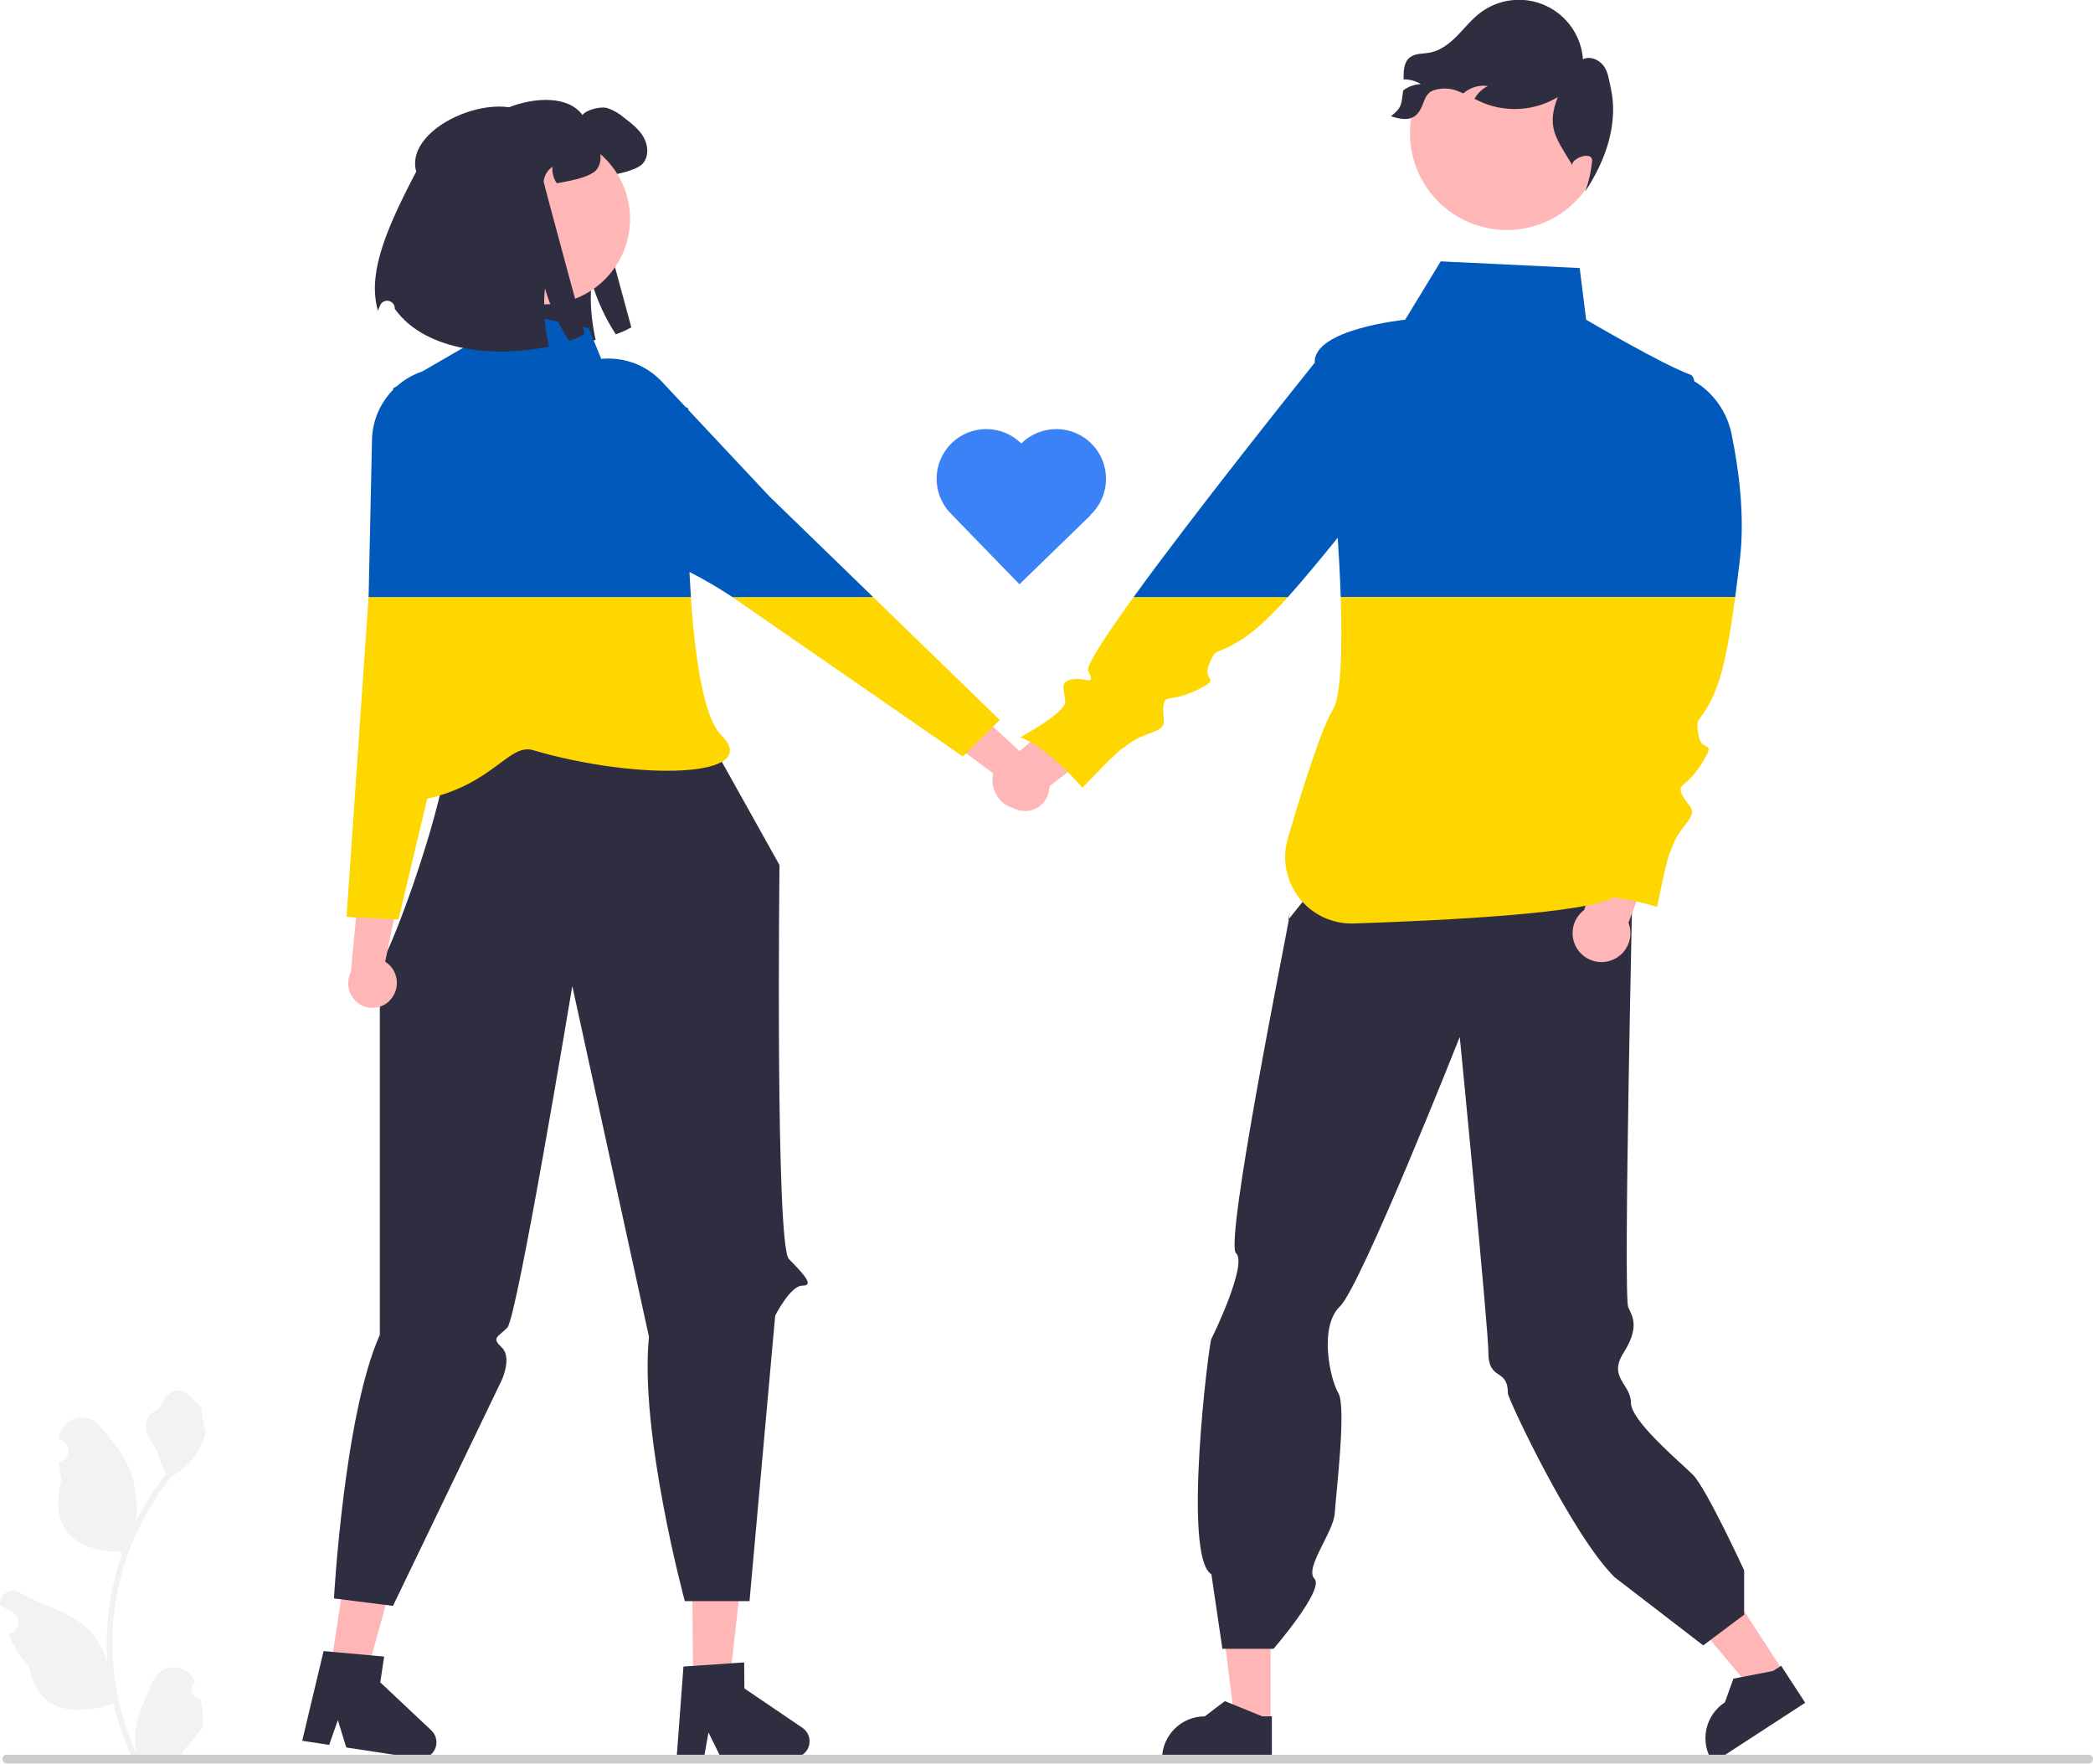
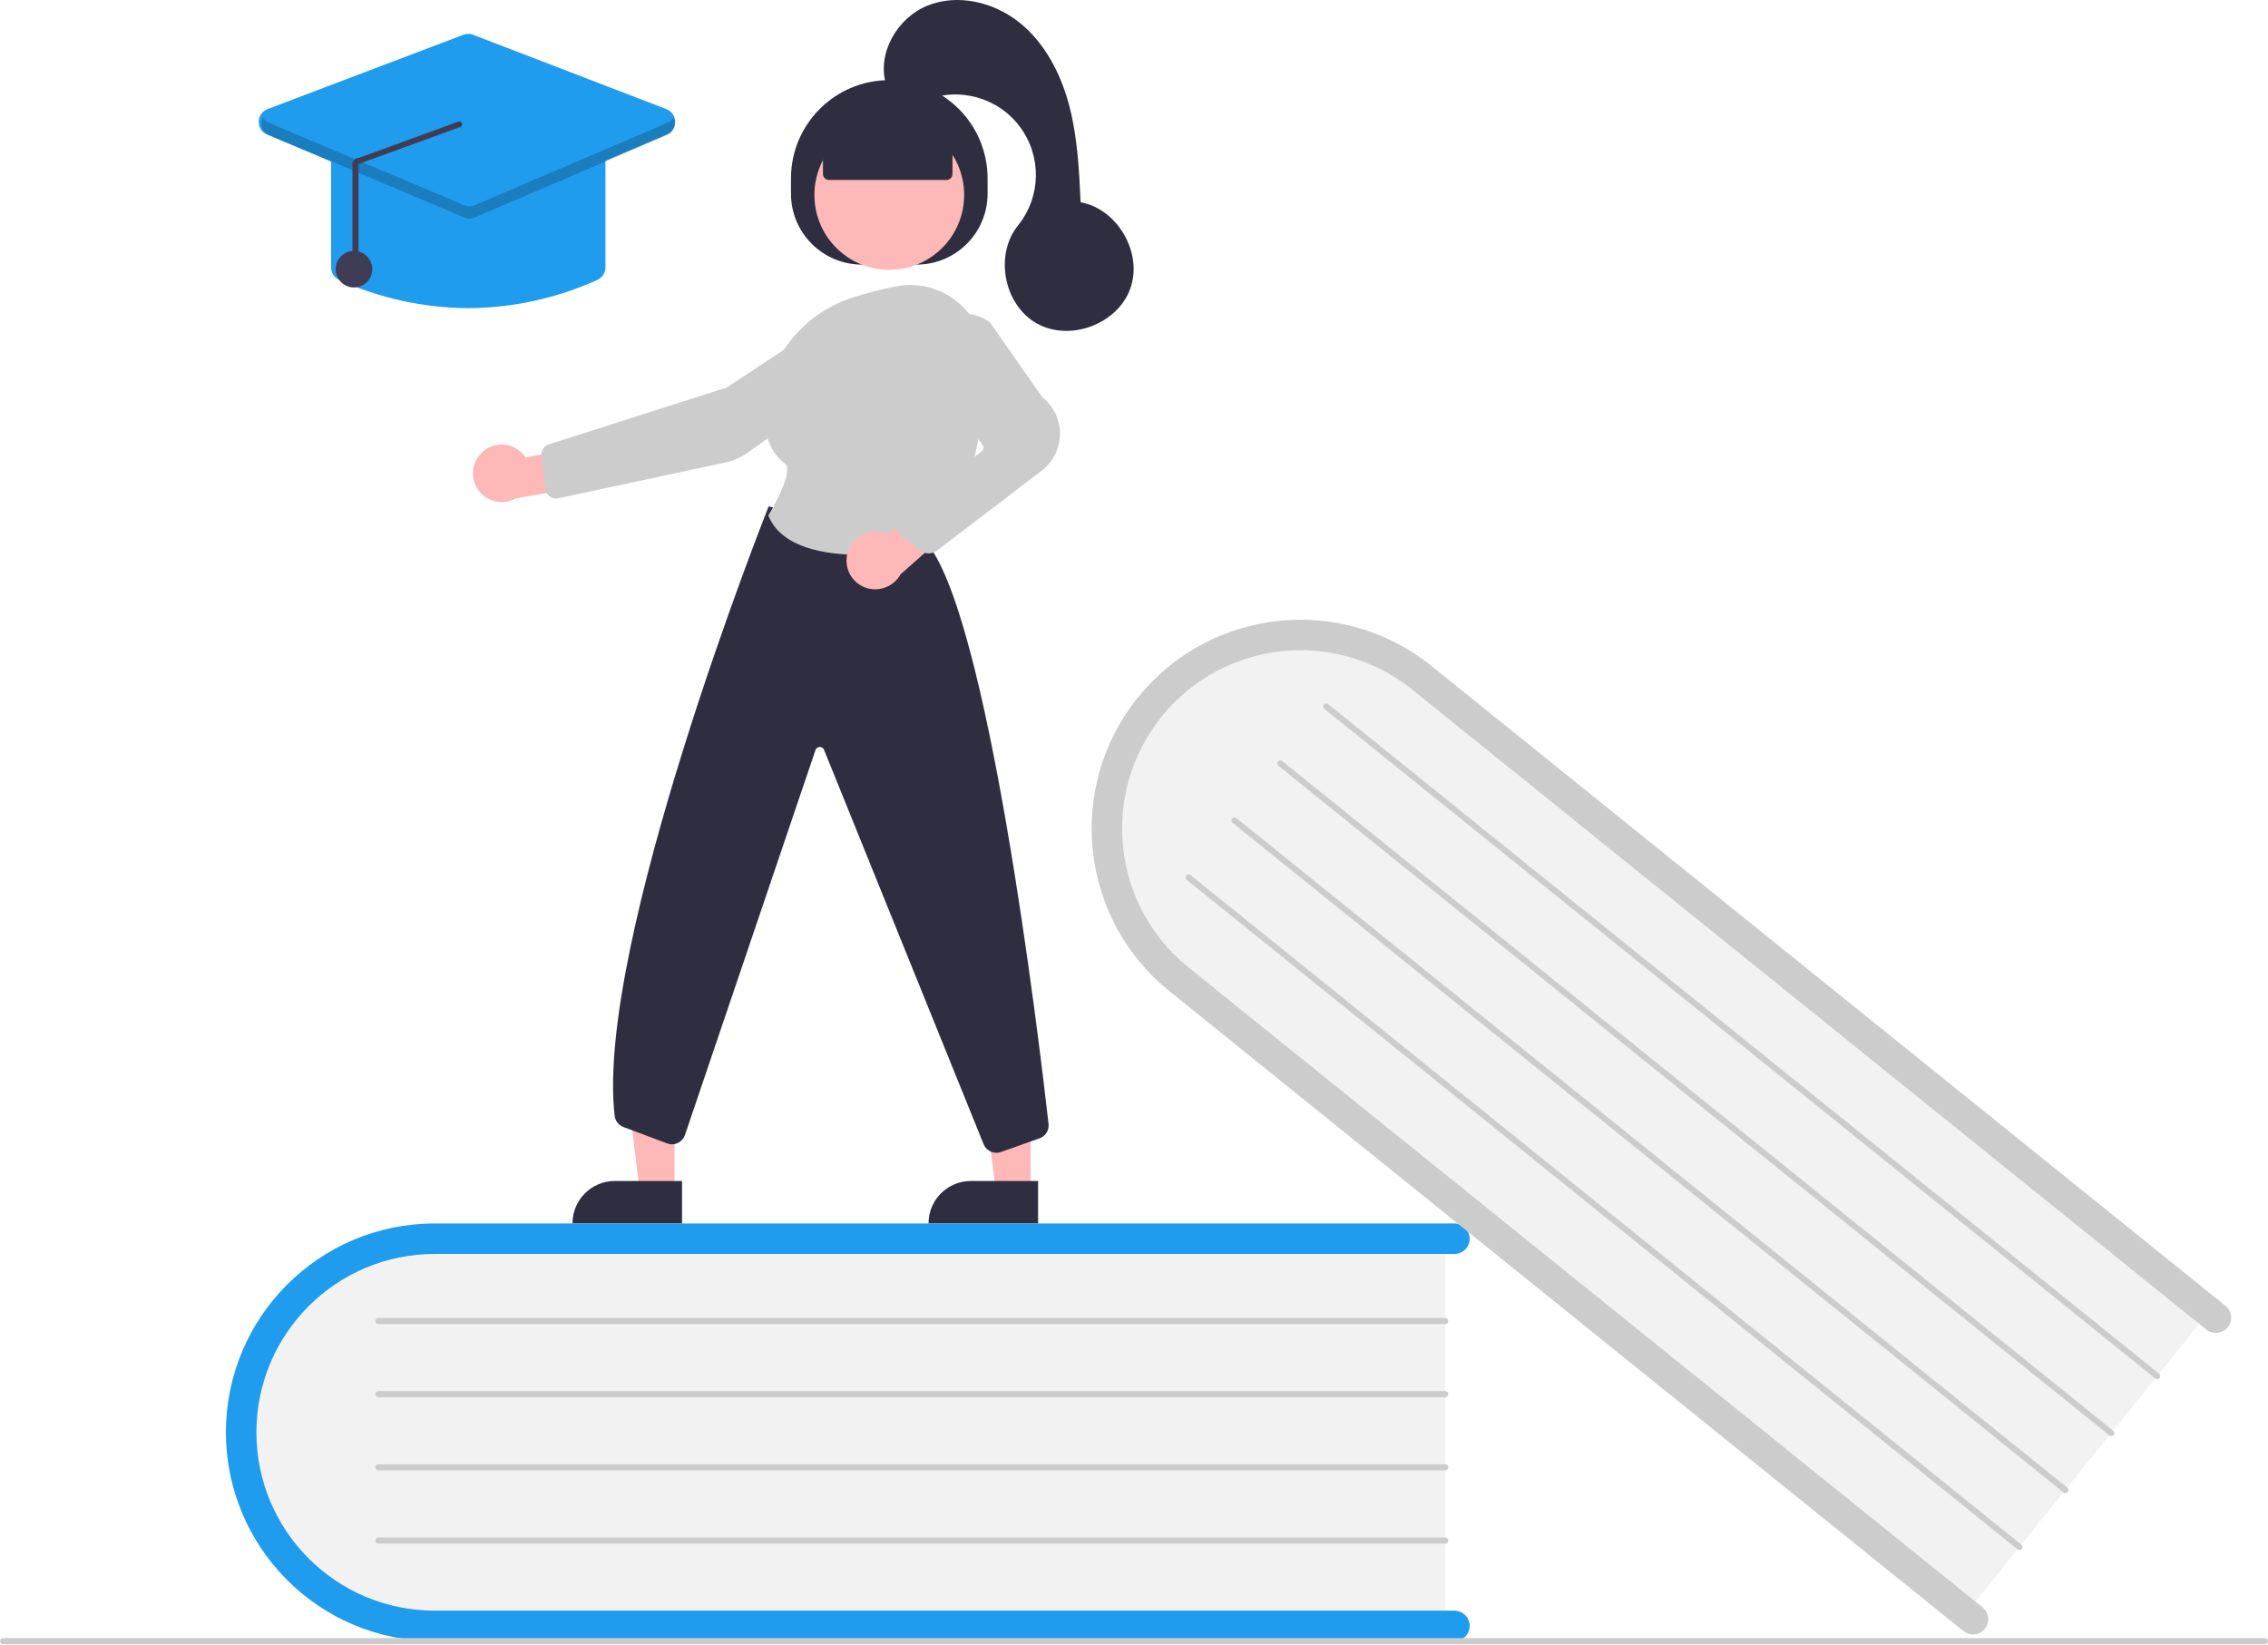
- <svg xmlns="http://www.w3.org/2000/svg" data-name="Layer 1" width="567.338" height="478.016" viewBox="0 0 567.338 478.016">
-   <path d="M441.806,255.712c-3.529-12.867,24.936-23.901,32.41-13.539,1.039-1.473,4.881-2.368,6.643-1.916a13.744,13.744,0,0,1,4.691,2.675c1.988,1.527,4.049,3.109,5.269,5.305,1.229,2.187,1.419,5.17-.235,7.068-1.311,1.509-5.179,2.485-7.149,2.883-1.374.28-2.531.506-3.525.669a6.739,6.739,0,0,1-1.175-4.456,5.47,5.47,0,0,0-2.386,4.013c-.027.334,11.108,41.304,11.108,41.304a24.287,24.287,0,0,1-4.203,1.889,52.848,52.848,0,0,1-6.553-14.28,45.762,45.762,0,0,0,.127,10.168,55.948,55.948,0,0,0,.958,5.631c-13.232,2.856-33.133,1.916-41.792-10.231l-.004-.151a2.067,2.067,0,0,0-3.993-.721c-.21.536-.403 1-.576,1.369C428.9,284.371,432.163,273.932,441.806,255.712Z" transform="translate(-316.3312 -210.9919)" fill="#2f2e41" />
-   <polygon points="187.875 456.283 197.734 456.2 202.098 417.287 187.548 417.41 187.875 456.283" fill="#ffb6b6" />
-   <path d="M533.853,679.343,518.108,668.663l-.059-7.055-3.386.227-10.496.724-2.573.171-1.868,24.935,7.396-.067,1.26-6.991,3.431,6.956,19.601-.164a4.408,4.408,0,0,0,2.439-8.055Z" transform="translate(-316.3312 -210.9919)" fill="#2f2e41" />
-   <polygon points="89.571 452.439 99.318 453.92 109.798 416.192 95.412 414.006 89.571 452.439" fill="#ffb6b6" />
-   <path d="M433.261,680.048l-13.853-13.042,1.06-6.975-3.379-.313-10.477-.95-2.568-.239-5.798,24.323,7.313,1.107,2.353-6.703,2.285,7.412,19.379,2.947a4.408,4.408,0,0,0,3.685-7.566Z" transform="translate(-316.3312 -210.9919)" fill="#2f2e41" />
-   <path d="M499.672,395.413l27.953,50.064s-1.166,102.965,2.549,106.784,7.078,7.244,3.715,7.213-7.434,8.153-7.434,8.153l-6.957,77.364h-17.543s-12.344-45.623-9.713-71.64l-20.782-95.077S456.528,568.188,453.837,570.879s-4.314,2.672-1.484,5.372,0,8.808,0,8.808l-29.498,61.221-16-2.018s2.774-49.979,12.433-71.435V471.432c-.728,8.693,33.303-79.296,12.493-72.691C438.365,396.651,499.672,395.413,499.672,395.413Z" transform="translate(-316.3312 -210.9919)" fill="#2f2e41" />
-   <path d="M422.318,481.805a6.821,6.821,0,0,0-.702-9.488,6.544,6.544,0,0,0-.876-.634l4.751-23.317-10.984-6.574-3.055,32.646a6.802,6.802,0,0,0,1.568,8.155,6.51,6.51,0,0,0,9.183-.651Q422.262,481.874,422.318,481.805Z" transform="translate(-316.3312 -210.9919)" fill="#ffb6b6" />
-   <path d="M593.233,430.754a6.821,6.821,0,0,1-5.816-7.529,6.543,6.543,0,0,1,.228-1.057l-19.113-14.177,3.782-12.229,24.082,22.251a6.802,6.802,0,0,1,4.281,7.116,6.51,6.51,0,0,1-7.268,5.651Q593.321,430.767,593.233,430.754Z" transform="translate(-316.3312 -210.9919)" fill="#ffb6b6" />
-   <circle cx="147.594" cy="59.322" r="23.183" fill="#ffb6b6" />
-   <path d="M437.826,245.399" transform="translate(-316.3312 -210.9919)" fill="#2f2e41" />
-   <polygon points="483.533 453.271 475.415 458.549 451.193 429.75 463.174 421.96 483.533 453.271" fill="#ffb6b6" />
-   <path d="M805.657,672.546,780.694,688.777l-.205-.316a11.59,11.59,0,0,1,3.398-16.034l.001-0,2.31-6.424,10.757-2.072,2.179-1.417Z" transform="translate(-316.3312 -210.9919)" fill="#2f2e41" />
-   <polygon points="344.417 467.102 334.734 467.101 330.128 429.753 344.419 429.754 344.417 467.102" fill="#ffb6b6" />
-   <path d="M661.089,688.195l-29.776-.001v-.377a11.59,11.59,0,0,1,11.59-11.589h.001l5.439-4.126,10.148,4.127,2.599 0Z" transform="translate(-316.3312 -210.9919)" fill="#2f2e41" />
-   <path d="M760.974,447.632l-86.829,1.909-8.607,10.758s.744-3.793.082.373-17.414,87.23-14.247,90.016-6.004,22.02-6.678,23.193-7.933,59.07,0,63.831l2.98,20.209h13.866s13.891-16.075,11.095-18.989,5.2-12.604,5.505-17.8,3.225-28.764.963-32.542-5.319-17.96.418-23.458,32.498-73.057,32.498-73.057,7.776,79.202,7.758,85.421c-.024,8.088,5.287,4.085,5.287,11.185,0,1.434,17.294,38.303,28.916,49.827l24.035,18.488,11.093-8.32v-12.018s-10.28-22.298-13.866-25.884-16.827-14.563-16.827-19.584-6.233-6.77-2.041-13.426,2.758-9.525,1.324-12.394,1.286-120.415,1.286-120.415Z" transform="translate(-316.3312 -210.9919)" fill="#2f2e41" />
-   <circle cx="408.437" cy="36.107" r="26.238" fill="#ffb6b6" />
-   <path d="M745.729,457.66l7.386-22.233,13.289,2.447-8.645,23.228a7.843,7.843,0,1,1-12.03-3.442Z" transform="translate(-316.3312 -210.9919)" fill="#ffb6b6" />
-   <path d="M592.555,414.694l18.096-14.878,9.942,9.152L600.901,424.017a7.843,7.843,0,1,1-8.346-9.323Z" transform="translate(-316.3312 -210.9919)" fill="#ffb6b6" />
-   <path d="M693.353,242.509c2.829.878,5.556,1.396,7.395-.924s1.359-4.973,4.095-6.092a9.679,9.679,0,0,1,6.989.324c.398.148.786.314,1.165.481.213-.185.425-.36.656-.527a8.337,8.337,0,0,1,6-1.461,8.18,8.18,0,0,0-3.633,3.467c.758.379,1.525.758,2.302,1.082a22.697,22.697,0,0,0,20.254-1.535c-3.032,7.987-.675,10.834,3.772,18.128l.176.425c-.444-1.913,5.371-4.123,5.371-1.35a33.125,33.125,0,0,1-1.849,8.32c5.704-8.588,9.069-18.636,6.859-28.278-.471-2.024-.684-4.197-1.969-5.842-1.285-1.636-3.651-2.598-5.519-1.673a17.396,17.396,0,0,0-27.992-12.48c-2.311,1.784-4.132,4.123-6.194,6.203s-4.502,3.975-7.386,4.493c-1.83.324-3.892.129-5.352,1.285-1.692,1.34-1.71,3.698-1.701,5.963a8.327,8.327,0,0,1,4.687,1.285,8.148,8.148,0,0,0-4.733,1.664.508.508,0,0,0-.074.055C696.172,239.328,696.375,240.133,693.353,242.509Z" transform="translate(-316.3312 -210.9919)" fill="#2f2e41" />
-   <path d="M370.59,671.321a2.269,2.269,0,0,1-1.645-3.933l.155-.618q-.031-.074-.062-.148a6.094,6.094,0,0,0-11.241.042c-1.839,4.428-4.179,8.864-4.756,13.546a18.029,18.029,0,0,0,.316,6.2,72.281,72.281,0,0,1-6.575-30.021,69.764,69.764,0,0,1,.433-7.783q.358-3.178.995-6.31a73.119,73.119,0,0,1,14.5-30.99,19.459,19.459,0,0,0,8.093-8.397,14.843,14.843,0,0,0,1.35-4.056c-.394.052-1.486-5.949-1.188-6.317-.549-.833-1.532-1.247-2.131-2.06-2.982-4.043-7.091-3.337-9.236,2.157-4.582,2.313-4.627,6.148-1.815,9.837,1.789,2.347,2.035,5.522,3.604,8.035-.162.207-.329.407-.491.614a73.591,73.591,0,0,0-7.681,12.169,30.592,30.592,0,0,0-1.826-14.21c-1.748-4.217-5.025-7.769-7.91-11.415a6.279,6.279,0,0,0-11.184,3.083q-.009.081-.017.161.643.363,1.259.77a3.078,3.078,0,0,1-1.241,5.602l-.063.01a30.626,30.626,0,0,0,.807,4.579c-3.702,14.316,4.29,19.53,15.701,19.764.252.129.497.258.749.381a75.115,75.115,0,0,0-4.043,19.028,71.243,71.243,0,0,0,.052,11.503l-.019-.136a18.826,18.826,0,0,0-6.427-10.87c-4.946-4.063-11.933-5.559-17.268-8.824a3.533,3.533,0,0,0-5.411,3.437l.022.143a20.677,20.677,0,0,1,2.319,1.117q.643.363,1.259.77a3.078,3.078,0,0,1-1.241,5.602l-.063.01c-.045.006-.084.013-.129.019a30.654,30.654,0,0,0,5.639,8.829c2.315,12.497,12.256,13.683,22.89,10.044h.006a75.093,75.093,0,0,0,5.044,14.726h18.02c.065-.2.123-.407.181-.607a20.474,20.474,0,0,1-4.986-.297c1.337-1.641,2.674-3.294,4.011-4.935a1.121,1.121,0,0,0,.084-.097c.678-.84,1.363-1.673,2.041-2.512l0-.001a29.99,29.99,0,0,0-.879-7.64Z" transform="translate(-316.3312 -210.9919)" fill="#f2f2f2" />
-   <path d="M316.999,687.818a1.186,1.186,0,0,0,1.19,1.19h564.29a1.19,1.19,0,1,0,0-2.38h-564.29A1.187,1.187,0,0,0,316.999,687.818Z" transform="translate(-316.3312 -210.9919)" fill="#ccc" />
-   <path d="M503.213,366.022c.111,2.279.242,4.56.394,6.82h11.261l-.161-.111A121.192,121.192,0,0,0,503.213,366.022Z" transform="translate(-316.3312 -210.9919)" fill="none" />
-   <path d="M410.267,459.537l14.065.698,7.806-32.744c17.946-4.035,22.203-15.069,28.655-13.17,28.622,8.426,62.638,7.533,51.062-4.042-4.746-4.746-7.11-20.5-8.248-37.437h-87.366Z" transform="translate(-316.3312 -210.9919)" fill="#fed701" />
-   <polygon points="198.537 161.851 260.993 205.057 270.992 195.141 236.689 161.851 198.537 161.851" fill="#fed701" />
-   <path d="M524.86,345.514,502.855,322.038c.007-.246.012-.386.012-.386l-.671-.317-6.401-6.829a19.867,19.867,0,0,0-14.211-6.326,20.389,20.389,0,0,0-2.273.092l-3.397-8.322-28.416-6.028-5.642,11.357-11.017,6.378a19.901,19.901,0,0,0-6.907,3.999l-1.076.623.08.327a19.838,19.838,0,0,0-5.77,13.604l-.914,42.49-.01.142h87.366c-.152-2.26-.283-4.541-.394-6.82a121.192,121.192,0,0,1,11.495,6.709l.161.111h38.152Z" transform="translate(-316.3312 -210.9919)" fill="#015abb" />
-   <path d="M611.318,392.877c2.271,4.488-.919,1.46-4.488,2.271-3.569.811-1.839,2.92-1.758,6.029s-12.194,9.652-12.194,9.652c7.489,2.677,16.87,13.681,16.87,13.681s9.085-9.571,10.734-10.571c1.649-1,2.569-2.46,7.787-4.272,5.218-1.811,3.028-3.19,3.407-7.029.379-3.839,1.649-1,8.976-4.542s1.379-2.19,3.407-7.029c2.028-4.84,1.379-2.19,7.976-6.191,3.965-2.405,7.904-5.937,13.384-12.033H623.607C615.895,383.496,610.644,391.544,611.318,392.877Z" transform="translate(-316.3312 -210.9919)" fill="#fed701" />
-   <path d="M787.938,362.778c1.465-12.211-.388-25.251-2.272-34.267a21.716,21.716,0,0,0-10.058-14.167c-.191-.979-.531-1.606-1.052-1.791-7.458-2.651-28.277-14.899-28.277-14.899l-1.745-14.006L706.86,281.837l-9.64,15.816s-24.972,2.51-24.509,11.652c-6.048,7.543-32.968,41.249-49.104,63.538h41.813c3.637-4.046,7.953-9.219,13.41-15.949.037-.046.072-.093.109-.139.367,5.456.649,10.914.817,16.088H786.67C787.076,369.808,787.494,366.474,787.938,362.778Z" transform="translate(-316.3312 -210.9919)" fill="#015abb" />
-   <path d="M786.67,372.843H679.756c.477,14.703.022,27.101-2.118,30.515-3.004,4.792-8.089,20.829-12.222,34.91a17.995,17.995,0,0,0,17.859,23.046c25.642-.845,63.164-2.802,70.477-7.093a81.014,81.014,0,0,1,11.758,2.584s2.588-12.94,3.45-14.665c.863-1.725.863-3.45,4.313-7.764,3.451-4.313.863-4.313-.863-7.764-1.725-3.45.863-1.725,5.176-8.626,4.313-6.901,0-2.588-.863-7.764-.863-5.176,0-2.588,3.451-9.489C783.033,395.016,784.708,387.513,786.67,372.843Z" transform="translate(-316.3312 -210.9919)" fill="#fed701" />
-   <path d="M429.153,257.519c-3.529-12.867,24.936-23.901,32.41-13.539,1.039-1.473,4.881-2.368,6.643-1.916a13.744,13.744,0,0,1,4.691,2.675c1.988,1.527,4.049,3.109,5.269,5.305,1.229,2.187,1.419,5.17-.235,7.068-1.311,1.509-5.179,2.485-7.149,2.883-1.374.28-2.531.506-3.525.669a6.739,6.739,0,0,1-1.175-4.456,5.47,5.47,0,0,0-2.386,4.013c-.027.334,11.108,41.304,11.108,41.304a24.287,24.287,0,0,1-4.203,1.889,52.848,52.848,0,0,1-6.553-14.28,45.762,45.762,0,0,0,.127,10.168,55.95,55.95,0,0,0,.958,5.631c-13.232,2.856-33.133,1.916-41.792-10.231l-.004-.151a2.067,2.067,0,0,0-3.993-.721c-.21.536-.403 1-.576,1.369C416.247,286.179,419.51,275.74,429.153,257.519Z" transform="translate(-316.3312 -210.9919)" fill="#2f2e41" />
-   <path d="M593.272,331.109l0,0c-.034.033-.065.067-.098.1a13.472,13.472,0,0,0-18.874-.102l0,0a13.472,13.472,0,0,0-.401,18.921l-.003.003.126.13,0,0,18.649,19.202L612.003,350.587l-.054-.055c.032-.031.066-.06.099-.091l0,0a13.474,13.474,0,0,0,.278-19.054l0,0A13.474,13.474,0,0,0,593.272,331.109Z" transform="translate(-316.3312 -210.9919)" fill="#3b82f6" />
+ <svg xmlns="http://www.w3.org/2000/svg" data-name="Layer 1" width="744" height="539.286" viewBox="0 0 744 539.286">
+   <path d="M702.114,584.643v130H376.415c-37.109,0-67.301-29.16-67.301-65s30.192-65,67.301-65Z" transform="translate(-228 -180.357)" fill="#f2f2f2" />
+   <path d="M710.114,713.643a5.002,5.002,0,0,1-5,5h-334.5a68.5,68.5,0,1,1,0-137h334.5a5,5,0,0,1,0,10h-334.5a58.5,58.5,0,1,0,0,117h334.5A5.002,5.002,0,0,1,710.114,713.643Z" transform="translate(-228 -180.357)" fill="#209cee" />
+   <path d="M702.114,614.643h-350a1,1,0,1,1,0-2h350a1,1,0,0,1,0,2Z" transform="translate(-228 -180.357)" fill="#ccc" />
+   <path d="M702.114,638.643h-350a1,1,0,1,1,0-2h350a1,1,0,0,1,0,2Z" transform="translate(-228 -180.357)" fill="#ccc" />
+   <path d="M702.114,662.643h-350a1,1,0,1,1,0-2h350a1,1,0,0,1,0,2Z" transform="translate(-228 -180.357)" fill="#ccc" />
+   <path d="M702.114,686.643h-350a1,1,0,1,1,0-2h350a1,1,0,0,1,0,2Z" transform="translate(-228 -180.357)" fill="#ccc" />
+   <path d="M953.832,609.114,872.267,710.342,618.652,505.992c-28.896-23.283-34.111-64.932-11.624-92.84s64.292-31.671,93.189-8.388Z" transform="translate(-228 -180.357)" fill="#f2f2f2" />
+   <path d="M879.124,714.583a5.002,5.002,0,0,1-7.031.756L611.625,505.467a68.5,68.5,0,0,1,85.957-106.679L958.05,608.66a5,5,0,1,1-6.274,7.787L691.307,406.575a58.5,58.5,0,1,0-73.408,91.106L878.367,707.553A5.002,5.002,0,0,1,879.124,714.583Z" transform="translate(-228 -180.357)" fill="#ccc" />
+   <path d="M935.009,632.474,662.471,412.877a1,1,0,1,1,1.255-1.557L936.264,630.917a1,1,0,1,1-1.255,1.557Z" transform="translate(-228 -180.357)" fill="#ccc" />
+   <path d="M919.951,651.163,647.413,431.565a1,1,0,0,1,1.255-1.557L921.206,649.605a1,1,0,1,1-1.255,1.557Z" transform="translate(-228 -180.357)" fill="#ccc" />
+   <path d="M904.893,669.851,632.355,450.254a1,1,0,0,1,1.255-1.557L906.148,668.294a1,1,0,1,1-1.255,1.557Z" transform="translate(-228 -180.357)" fill="#ccc" />
+   <path d="M889.835,688.539,617.297,468.942a1,1,0,1,1,1.255-1.557L891.089,686.982a1,1,0,1,1-1.255,1.557Z" transform="translate(-228 -180.357)" fill="#ccc" />
+   <path d="M971,719.643H229a1,1,0,0,1,0-2H971a1,1,0,0,1,0,2Z" transform="translate(-228 -180.357)" fill="#ccc" />
+   <polygon points="338.081 390.622 326.649 390.621 321.212 346.525 338.085 346.527 338.081 390.622" fill="#ffb8b8" />
+   <path d="M318.482,387.355h22.048a0,0,0,0,1,0,0v13.882a0,0,0,0,1,0,0H304.6a0,0,0,0,1,0,0v0A13.882,13.882,0,0,1,318.482,387.355Z" fill="#2f2e41" />
+   <polygon points="221.286 390.622 209.854 390.621 204.417 346.525 221.29 346.527 221.286 390.622" fill="#ffb8b8" />
+   <path d="M201.688,387.355h22.048a0,0,0,0,1,0,0v13.882a0,0,0,0,1,0,0H187.806a0,0,0,0,1,0,0v0A13.882,13.882,0,0,1,201.688,387.355Z" fill="#2f2e41" />
+   <path d="M487.471,243.89v-5a32.25,32.25,0,0,1,32.25-32.25h0a32.25,32.25,0,0,1,32.25,32.25v5a23.25,23.25,0,0,1-23.25,23.25h-18A23.25,23.25,0,0,1,487.471,243.89Z" transform="translate(-228 -180.357)" fill="#2f2e41" />
+   <circle cx="291.721" cy="63.942" r="24.561" fill="#ffb8b8" />
+   <path d="M634.488,376.475" transform="translate(-228 -180.357)" fill="#ffb8b8" />
+   <path d="M386.125,328.713A9.377,9.377,0,0,1,400.405,330.39l21.055-3.983,5.541,12.205-29.812,5.207a9.428,9.428,0,0,1-11.064-15.106Z" transform="translate(-228 -180.357)" fill="#ffb8b8" />
+   <path d="M500.573,284.328l.275.417L466.322,307.49l-58.258,18.603a3.508,3.508,0,0,0-2.412,3.738l1.271,10.947a3.501,3.501,0,0,0,4.21,3.018l54.83-11.753a19.806,19.806,0,0,0,7.371-3.245L512.122,301.201a10.02,10.02,0,0,0,4.158-8.947,9.975,9.975,0,0,0-15.433-7.508Z" transform="translate(-228 -180.357)" fill="#ccc" />
+   <path d="M554.853,558.466a4.518,4.518,0,0,1-4.138-2.701l-52.41-129.501a1.5,1.5,0,0,0-2.809.158L452.739,552.495a4.501,4.501,0,0,1-5.882,2.891l-14.338-5.377a4.489,4.489,0,0,1-2.897-3.705c-6.45-56.192,49.8-198.03,50.369-199.456l.157-.395,51.277,11.343.107.116c20.458,22.318,37.273,163.082,40.437,191.074a4.479,4.479,0,0,1-2.971,4.747l-12.656,4.476A4.457,4.457,0,0,1,554.853,558.466Z" transform="translate(-228 -180.357)" fill="#2f2e41" />
+   <path d="M510.673,362.363c-12.424,0-26.274-2.477-30.538-12.701l-.098-.235.133-.218c3.365-5.521,7.813-14.94,5.422-16.709-4.709-3.482-6.994-9.21-6.792-17.025.44-16.966,12-32.029,28.766-37.482h0A127.642,127.642,0,0,1,521.829,274.321a24.281,24.281,0,0,1,20.133,4.972,24.526,24.526,0,0,1,9.096,18.871c.176,18.131-2.615,43.383-16.912,60.72a4.448,4.448,0,0,1-2.633,1.531A122.223,122.223,0,0,1,510.673,362.363Z" transform="translate(-228 -180.357)" fill="#ccc" />
+   <path d="M506.051,361.684a9.556,9.556,0,0,1,11.678-6.664,9.407,9.407,0,0,1,1.448.536l15.987-14.549,11.118,7.49-22.862,20.231a9.539,9.539,0,0,1-10.813,4.587A9.394,9.394,0,0,1,506.051,361.684Z" transform="translate(-228 -180.357)" fill="#ffb8b8" />
+   <path d="M532.632,361.869a4.488,4.488,0,0,1-2.845-1.015l-6.304-5.152a4.5,4.5,0,0,1,.109-7.055l26.442-20.28a1.503,1.503,0,0,0,.283-2.095L533.996,304.696a13.285,13.285,0,0,1,.887-17.114h0a13.248,13.248,0,0,1,17.888-1.431l.103.109,17.042,24.402a15.193,15.193,0,0,1-.36,24.186l-34.246,26.139A4.507,4.507,0,0,1,532.632,361.869Z" transform="translate(-228 -180.357)" fill="#ccc" />
+   <path d="M497.965,237.39V225.204l21.756-9.5,20.744,9.5v12.186a2,2,0,0,1-2,2h-38.5A2,2,0,0,1,497.965,237.39Z" transform="translate(-228 -180.357)" fill="#2f2e41" />
+   <path d="M518.722,208.257c-3.199-10.239,3.519-21.972,13.451-26.025s21.813-1.22,30.194,5.476,13.58,16.724,16.335,27.091,3.278,21.177,3.787,31.891c12.202,2.241,20.503,16.714,16.276,28.378s-19.873,17.459-30.678,11.362-13.935-22.485-6.136-32.134a26.374,26.374,0,0,0-30.688-40.91C525.248,215.902,517.702,209.368,518.722,208.257Z" transform="translate(-228 -180.357)" fill="#2f2e41" />
+   <path d="M381.614,281.44a104.449,104.449,0,0,1-42.348-9.275,4.473,4.473,0,0,1-2.652-4.104V231.643a4.505,4.505,0,0,1,4.5-4.5h81a4.505,4.505,0,0,1,4.5,4.5v36.418a4.473,4.473,0,0,1-2.652,4.104h0A104.449,104.449,0,0,1,381.614,281.44Z" transform="translate(-228 -180.357)" fill="#209cee" />
+   <path d="M381.603,251.937a4.505,4.505,0,0,1-1.749-.352l-64.232-27.1a4.5,4.5,0,0,1,.153-8.353L380.008,191.765a4.484,4.484,0,0,1,3.211.007l63.372,24.368a4.5,4.5,0,0,1,.154,8.338L383.373,251.577A4.507,4.507,0,0,1,381.603,251.937Z" transform="translate(-228 -180.357)" fill="#209cee" />
+   <circle cx="116.114" cy="88.286" r="6" fill="#3f3d56" />
+   <path d="M446.965,220.631,383.592,247.73a4,4,0,0,1-3.127.008l-64.232-27.099a3.925,3.925,0,0,1-1.913-1.681,3.997,3.997,0,0,0,1.913,5.681l64.232,27.099a4,4,0,0,0,3.127-.008l63.373-27.099a3.997,3.997,0,0,0,1.895-5.673A3.927,3.927,0,0,1,446.965,220.631Z" transform="translate(-228 -180.357)" opacity="0.2" />
+   <path d="M344.618,268.62a1,1,0,0,0,1-1V234.158l32.981-12.015a1,1,0,0,0,.03-2l-32.981,12.015a1.962,1.962,0,0,0-1.433.575,1.986,1.986,0,0,0-.596,1.425v33.461A1,1,0,0,0,344.618,268.62Z" transform="translate(-228 -180.357)" fill="#3f3d56" />
</svg>
